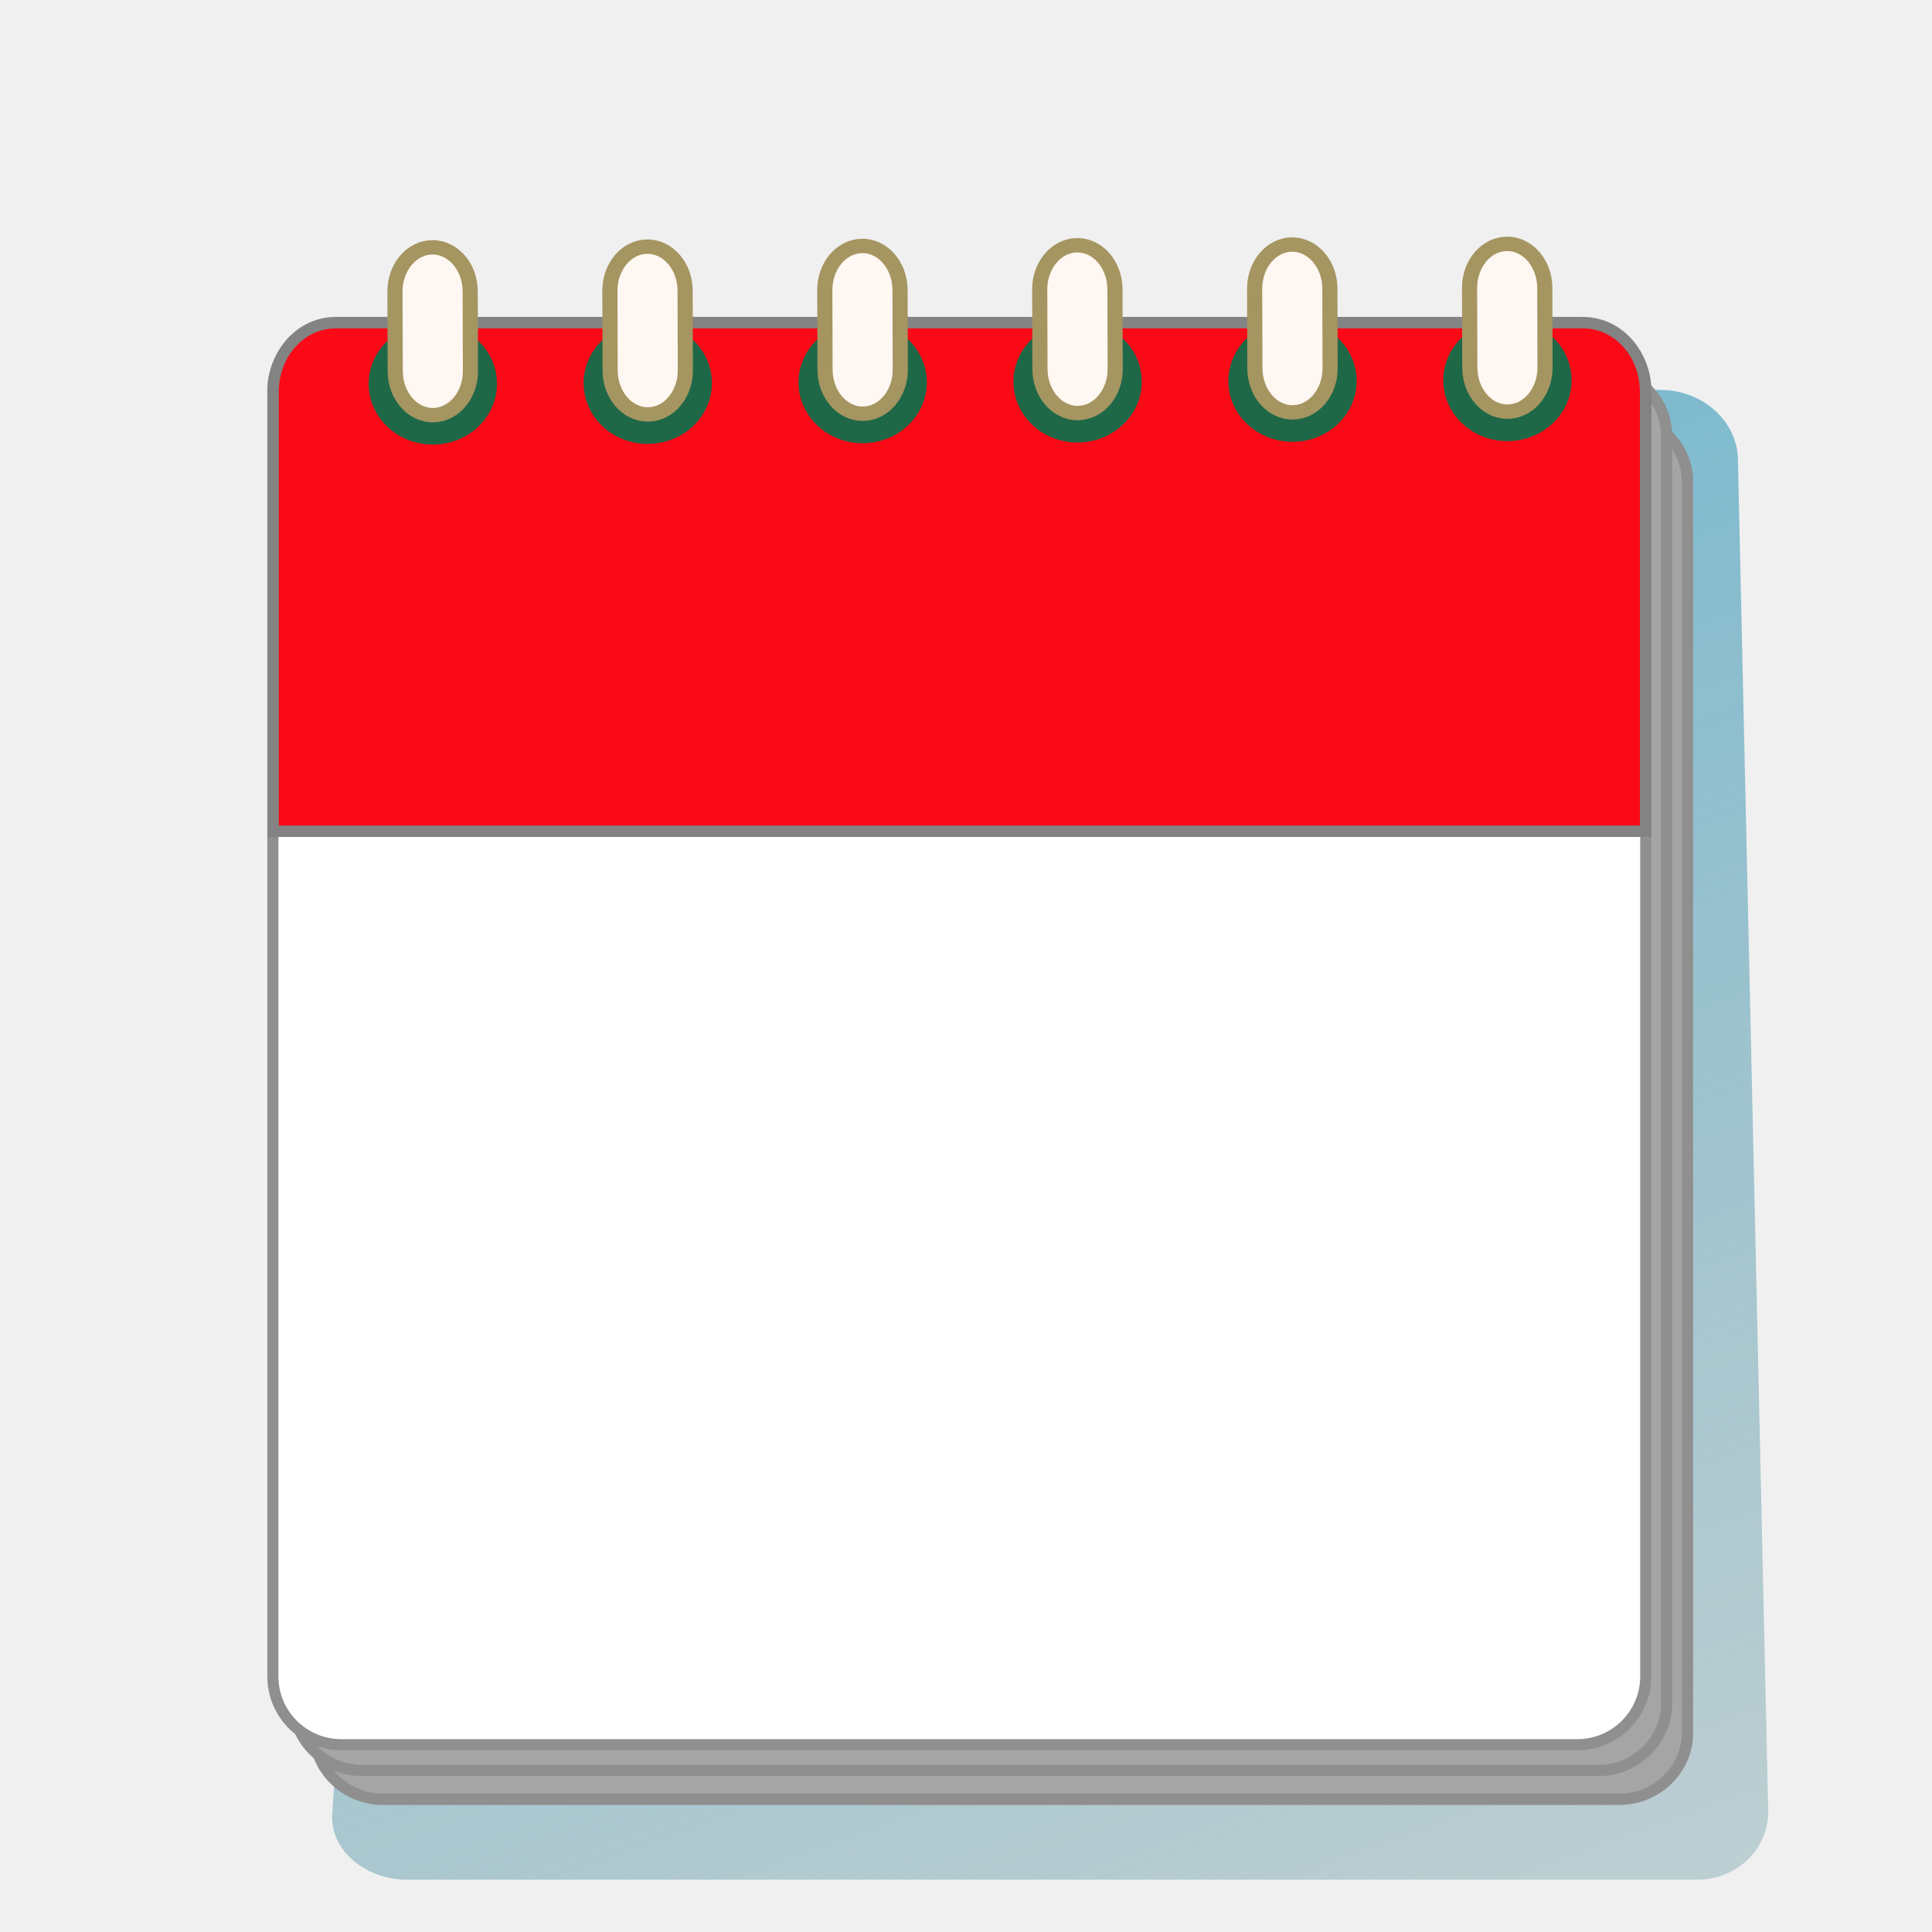
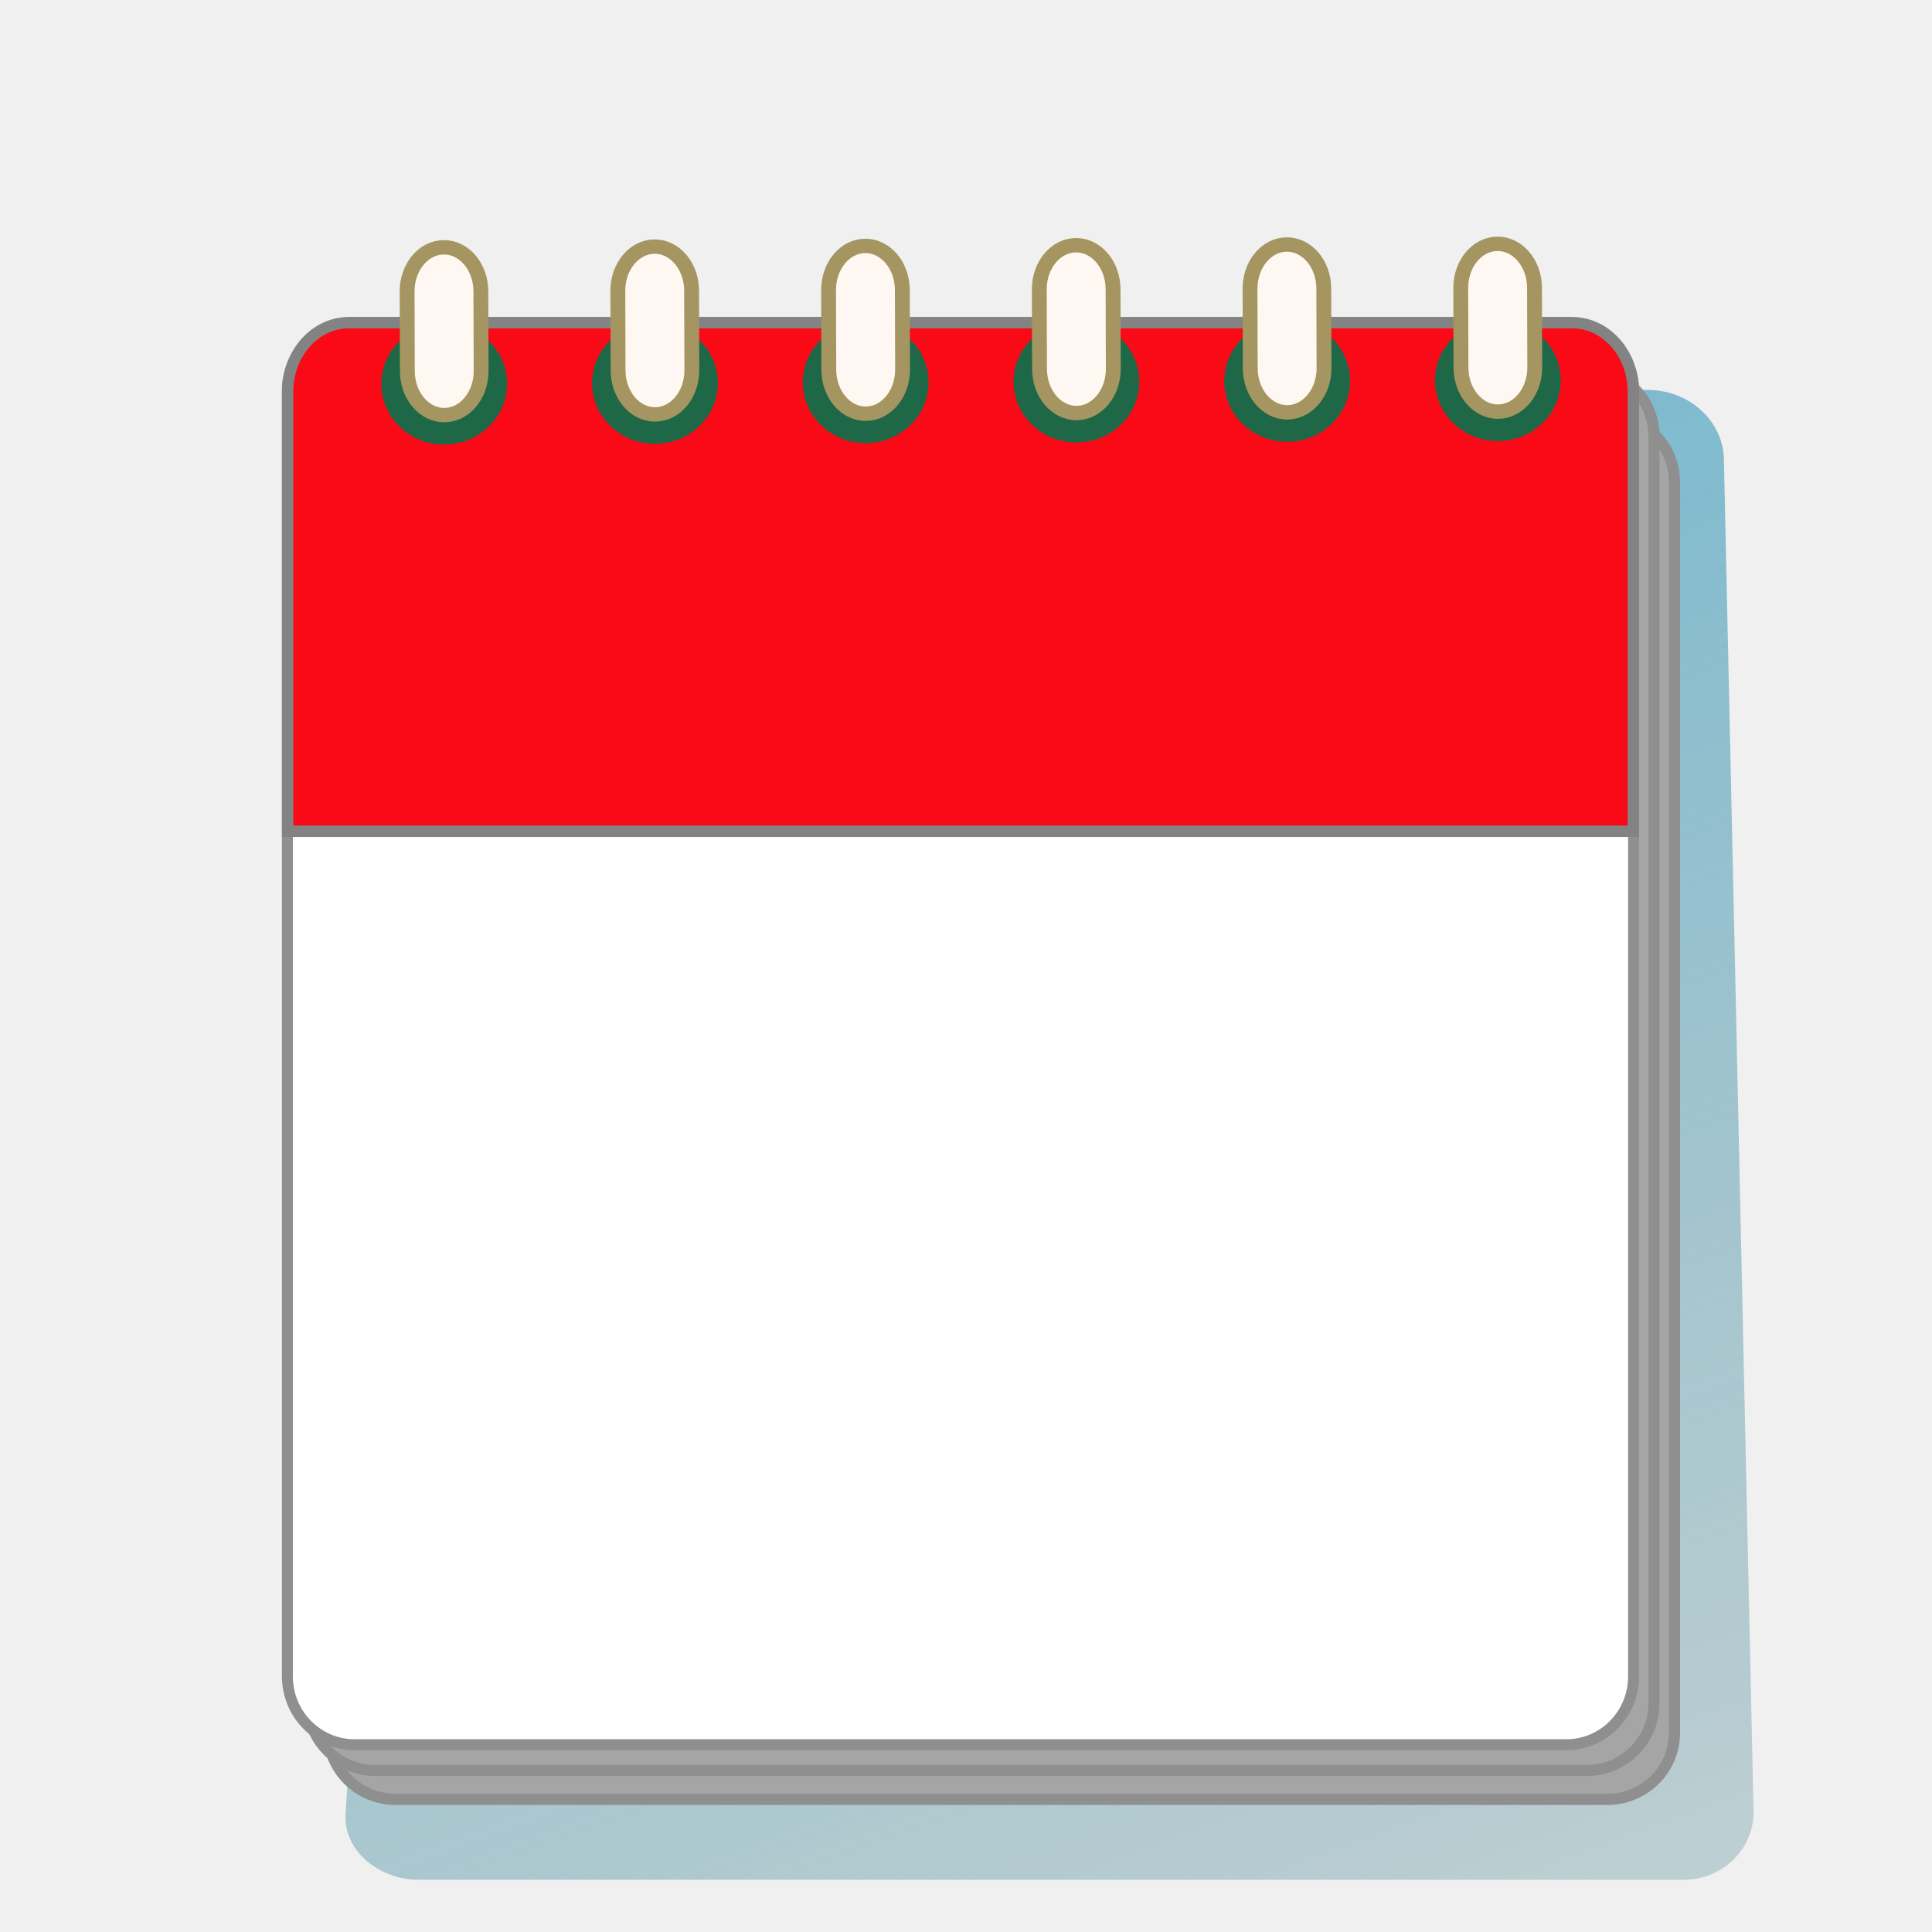
<svg xmlns="http://www.w3.org/2000/svg" xmlns:xlink="http://www.w3.org/1999/xlink" width="100" height="100" viewBox="0 0 26.458 26.458" version="1.1" id="svg2787" xml:space="preserve">
  <defs id="defs2784">
    <linearGradient id="linearGradient19725">
      <stop style="stop-color:#86c6dc;stop-opacity:1;" offset="0" id="stop19721" />
      <stop style="stop-color:#9cbfc6;stop-opacity:0.57;" offset="1" id="stop19723" />
    </linearGradient>
    <mask maskUnits="userSpaceOnUse" id="mask46833">
      <circle style="fill:#ffffff;fill-rule:evenodd;stroke-width:0.265" id="circle46835" cx="-9.15" cy="-12.401" r="7.95" />
    </mask>
-     <linearGradient xlink:href="#linearGradient19725" id="linearGradient19727" x1="12.146" y1="5.661" x2="19.138" y2="22.717" gradientUnits="userSpaceOnUse" gradientTransform="matrix(1.087498,0.0214051,0.03096182,0.9960983,-0.7201848,3.062642)" />
+     <linearGradient xlink:href="#linearGradient19725" id="linearGradient19727" x1="12.146" y1="5.661" x2="19.138" y2="22.717" gradientUnits="userSpaceOnUse" gradientTransform="matrix(1.066289,0.02140591,0.03035796,0.9961358,-0.4342976,3.062211)" />
  </defs>
  <g id="layer1">
-     <path id="rect10449-0" style="mix-blend-mode:multiply;fill:url(#linearGradient19727);stroke:#b1b1b1;stroke-width:0;stroke-linecap:square;stroke-miterlimit:8;paint-order:fill markers stroke;stop-color:#000000" d="M 6.727,4.972 22.772,5.341 c 0.554,0.013 1.017,0.431 1.028,0.943 L 24.215,24.796 c 0.011,0.512 -0.417,0.943 -0.971,0.946 H 5.578 C 5.024,25.745 4.517,25.352 4.55,24.841 L 5.756,5.876 C 5.789,5.365 6.174,4.959 6.727,4.972 Z" />
+     <path id="rect10449-0" style="mix-blend-mode:multiply;fill:url(#linearGradient19727);stroke:#b1b1b1;stroke-width:0;stroke-linecap:square;stroke-miterlimit:8;paint-order:fill markers stroke;stop-color:#000000" d="M 6.868,4.971 22.6,5.341 c 0.543,0.013 0.997,0.431 1.008,0.943 l 0.406,18.513 c 0.011,0.512 -0.409,0.943 -0.952,0.946 H 5.741 C 5.198,25.745 4.701,25.352 4.733,24.841 L 5.916,5.875 C 5.948,5.364 6.325,4.959 6.868,4.971 Z" />
    <g id="g62734" transform="matrix(1,0,0,1.032348,-53.17583,-135.4406)" style="stroke-width:0.984">
      <g id="g57676" transform="translate(-34.65,-10.18286)" style="stroke-width:0.984">
        <g id="g90331" style="stroke-width:0.984">
          <path id="path4915" style="fill:#a6dcdc;fill-opacity:1;fill-rule:evenodd;stroke-width:0.279" d="m 24.994,11.316 c 0,5.273 -2.5,8.238 -12.413,7.957 C 2.669,18.992 0.262,16.588 0.262,11.316 c 0,-5.273 2.162,-8.612 12.459,-8.612 10.298,0 12.272,3.339 12.272,8.612 z" />
          <path style="fill:#a6dcdc;fill-opacity:1;stroke:#000000;stroke-width:0;stroke-linecap:round;stroke-linejoin:miter;stroke-dasharray:none;stroke-opacity:1" d="M 3.733,14.868 0.339,20.984 6.804,18.546 Z" id="path56756" />
        </g>
      </g>
      <g id="g56946" transform="translate(-34.61654,-10.18286)" style="mix-blend-mode:multiply;stroke-width:0.984">
        <g id="g90327" style="stroke-width:0.984">
          <path id="path4915-7" style="mix-blend-mode:multiply;fill:#a9eaad;fill-opacity:1;fill-rule:evenodd;stroke-width:0.279" d="m 9.309,21.54 c 0,5.101 2.345,7.953 11.27,8.112 8.925,0.159 11.138,-3.011 11.138,-8.112 0,-5.101 -2.631,-7.832 -11.469,-7.649 -8.837,0.183 -10.939,2.548 -10.939,7.649 z" />
          <path style="fill:#a9eaad;fill-opacity:1;stroke:#000000;stroke-width:0;stroke-linecap:round;stroke-linejoin:miter;stroke-dasharray:none;stroke-opacity:1" d="m 28.123,26.078 3.032,5.544 -6.334,-2.336 z" id="path56756-6" />
        </g>
      </g>
    </g>
-     <rect style="fill:#a5a5a5;fill-opacity:1;stroke:#8f8f8f;stroke-width:0.155;stroke-linecap:square;stroke-miterlimit:8;stroke-dasharray:none;stroke-opacity:1;paint-order:fill markers stroke;stop-color:#000000" id="rect10449" width="18.798" height="18.952" x="4.311" y="5.689" rx="0.937" ry="0.91" />
-     <rect style="fill:#a5a5a5;fill-opacity:1;stroke:#8f8f8f;stroke-width:0.153;stroke-linecap:square;stroke-miterlimit:8;stroke-dasharray:none;stroke-opacity:1;paint-order:fill markers stroke;stop-color:#000000" id="rect10449-7" width="18.8" height="19.193" x="4.024" y="-24.246" rx="0.937" ry="0.921" transform="scale(1,-1)" />
-     <rect style="fill:#ffffff;fill-opacity:1;stroke:#8f8f8f;stroke-width:0.152;stroke-linecap:square;stroke-miterlimit:8;stroke-dasharray:none;stroke-opacity:1;paint-order:fill markers stroke;stop-color:#000000" id="rect10449-7-0" width="18.801" height="19.476" x="3.737" y="-23.893" rx="0.937" ry="0.935" transform="scale(1,-1)" />
-     <path id="rect10449-7-0-1" style="fill:#fa0917;fill-opacity:1;stroke:#838383;stroke-width:0.157;stroke-linecap:square;stroke-miterlimit:8;stroke-dasharray:none;stroke-opacity:1;paint-order:fill markers stroke;stop-color:#000000" d="m 4.595,4.419 c -0.474,0 -0.855,0.422 -0.855,0.946 v 6.019 H 22.536 V 5.365 c 0,-0.524 -0.381,-0.946 -0.855,-0.946 z" />
-     <g id="g10343" transform="matrix(0.9400227,0,0,0.9683172,1.1379,0.4704752)">
+     <rect style="fill:#a5a5a5;fill-opacity:1;stroke:#8f8f8f;stroke-width:0.153;stroke-linecap:square;stroke-miterlimit:8;stroke-dasharray:none;stroke-opacity:1;paint-order:fill markers stroke;stop-color:#000000" id="rect10449" width="18.432" height="18.953" x="4.499" y="5.689" rx="0.919" ry="0.91" />
+     <rect style="fill:#a5a5a5;fill-opacity:1;stroke:#8f8f8f;stroke-width:0.152;stroke-linecap:square;stroke-miterlimit:8;stroke-dasharray:none;stroke-opacity:1;paint-order:fill markers stroke;stop-color:#000000" id="rect10449-7" width="18.433" height="19.194" x="4.218" y="-24.246" rx="0.919" ry="0.921" transform="scale(1,-1)" />
+     <rect style="fill:#ffffff;fill-opacity:1;stroke:#8f8f8f;stroke-width:0.15;stroke-linecap:square;stroke-miterlimit:8;stroke-dasharray:none;stroke-opacity:1;paint-order:fill markers stroke;stop-color:#000000" id="rect10449-7-0" width="18.435" height="19.477" x="3.936" y="-23.893" rx="0.919" ry="0.935" transform="scale(1,-1)" />
+     <path id="rect10449-7-0-1" style="fill:#fa0917;fill-opacity:1;stroke:#838383;stroke-width:0.156;stroke-linecap:square;stroke-miterlimit:8;stroke-dasharray:none;stroke-opacity:1;paint-order:fill markers stroke;stop-color:#000000" d="m 4.778,4.419 c -0.465,0 -0.839,0.422 -0.839,0.946 V 11.384 H 22.368 V 5.365 c 0,-0.524 -0.374,-0.946 -0.839,-0.946 z" />
+     <g id="g10343" transform="matrix(0.9216892,0,0,0.9683537,1.387548,0.4699469)">
      <g id="g45070" transform="matrix(0.00175636,0.5593553,-0.6079074,0.00190881,30.3903,1.470333)" style="stroke-width:1.37">
        <circle style="fill:#1f6847;fill-opacity:1;fill-rule:evenodd;stroke-width:0.45" id="path39952" cx="6.064" cy="15.875" r="1.538" />
        <rect style="fill:#fff7f1;fill-opacity:1;fill-rule:evenodd;stroke:#a59561;stroke-width:0.363;stroke-dasharray:none;stroke-opacity:1" id="rect36147" width="4.243" height="1.803" x="2.614" y="14.973" rx="1.115" ry="0.929" />
      </g>
      <g id="g45070-3" transform="matrix(0.00175636,0.5593553,-0.6079074,0.00190881,27.25927,1.480164)" style="stroke-width:1.37">
        <circle style="fill:#1f6847;fill-opacity:1;fill-rule:evenodd;stroke-width:0.45" id="path39952-3" cx="6.064" cy="15.875" r="1.538" />
        <rect style="fill:#fff7f1;fill-opacity:1;fill-rule:evenodd;stroke:#a59561;stroke-width:0.363;stroke-dasharray:none;stroke-opacity:1" id="rect36147-1" width="4.243" height="1.803" x="2.614" y="14.973" rx="1.115" ry="0.929" />
      </g>
      <g id="g45070-4" transform="matrix(0.00175636,0.5593553,-0.6079074,0.00190881,24.12825,1.489996)" style="stroke-width:1.37">
        <circle style="fill:#1f6847;fill-opacity:1;fill-rule:evenodd;stroke-width:0.45" id="path39952-6" cx="6.064" cy="15.875" r="1.538" />
        <rect style="fill:#fff7f1;fill-opacity:1;fill-rule:evenodd;stroke:#a59561;stroke-width:0.363;stroke-dasharray:none;stroke-opacity:1" id="rect36147-18" width="4.243" height="1.803" x="2.614" y="14.973" rx="1.115" ry="0.929" />
      </g>
      <g id="g45070-0" transform="matrix(0.00175636,0.5593553,-0.6079074,0.00190881,20.99722,1.499827)" style="stroke-width:1.37">
        <circle style="fill:#1f6847;fill-opacity:1;fill-rule:evenodd;stroke-width:0.45" id="path39952-32" cx="6.064" cy="15.875" r="1.538" />
        <rect style="fill:#fff7f1;fill-opacity:1;fill-rule:evenodd;stroke:#a59561;stroke-width:0.363;stroke-dasharray:none;stroke-opacity:1" id="rect36147-6" width="4.243" height="1.803" x="2.614" y="14.973" rx="1.115" ry="0.929" />
      </g>
      <g id="g45070-8" transform="matrix(0.00175636,0.5593553,-0.6079074,0.00190881,17.8662,1.509659)" style="stroke-width:1.37">
        <circle style="fill:#1f6847;fill-opacity:1;fill-rule:evenodd;stroke-width:0.45" id="path39952-65" cx="6.064" cy="15.875" r="1.538" />
        <rect style="fill:#fff7f1;fill-opacity:1;fill-rule:evenodd;stroke:#a59561;stroke-width:0.363;stroke-dasharray:none;stroke-opacity:1" id="rect36147-8" width="4.243" height="1.803" x="2.614" y="14.973" rx="1.115" ry="0.929" />
      </g>
      <g id="g45070-2" transform="matrix(0.00175636,0.5593553,-0.6079074,0.00190881,14.73517,1.519489)" style="stroke-width:1.37">
        <circle style="fill:#1f6847;fill-opacity:1;fill-rule:evenodd;stroke-width:0.45" id="path39952-8" cx="6.064" cy="15.875" r="1.538" />
        <rect style="fill:#fff7f1;fill-opacity:1;fill-rule:evenodd;stroke:#a59561;stroke-width:0.363;stroke-dasharray:none;stroke-opacity:1" id="rect36147-9" width="4.243" height="1.803" x="2.614" y="14.973" rx="1.115" ry="0.929" />
      </g>
    </g>
    <text xml:space="preserve" style="font-weight:bold;font-size:6.35px;line-height:1.3;font-family:Consolas;-inkscape-font-specification:'Consolas Bold';text-align:center;text-anchor:middle;fill:#fe005b;fill-opacity:0.593;stroke:#7c7777;stroke-width:0;stroke-linejoin:round;stroke-miterlimit:8;paint-order:fill markers stroke;stop-color:#000000" x="12.912" y="32.292" id="text97103">
      <tspan id="tspan97101" style="stroke-width:0" x="12.912" y="32.292">Home</tspan>
    </text>
  </g>
</svg>
